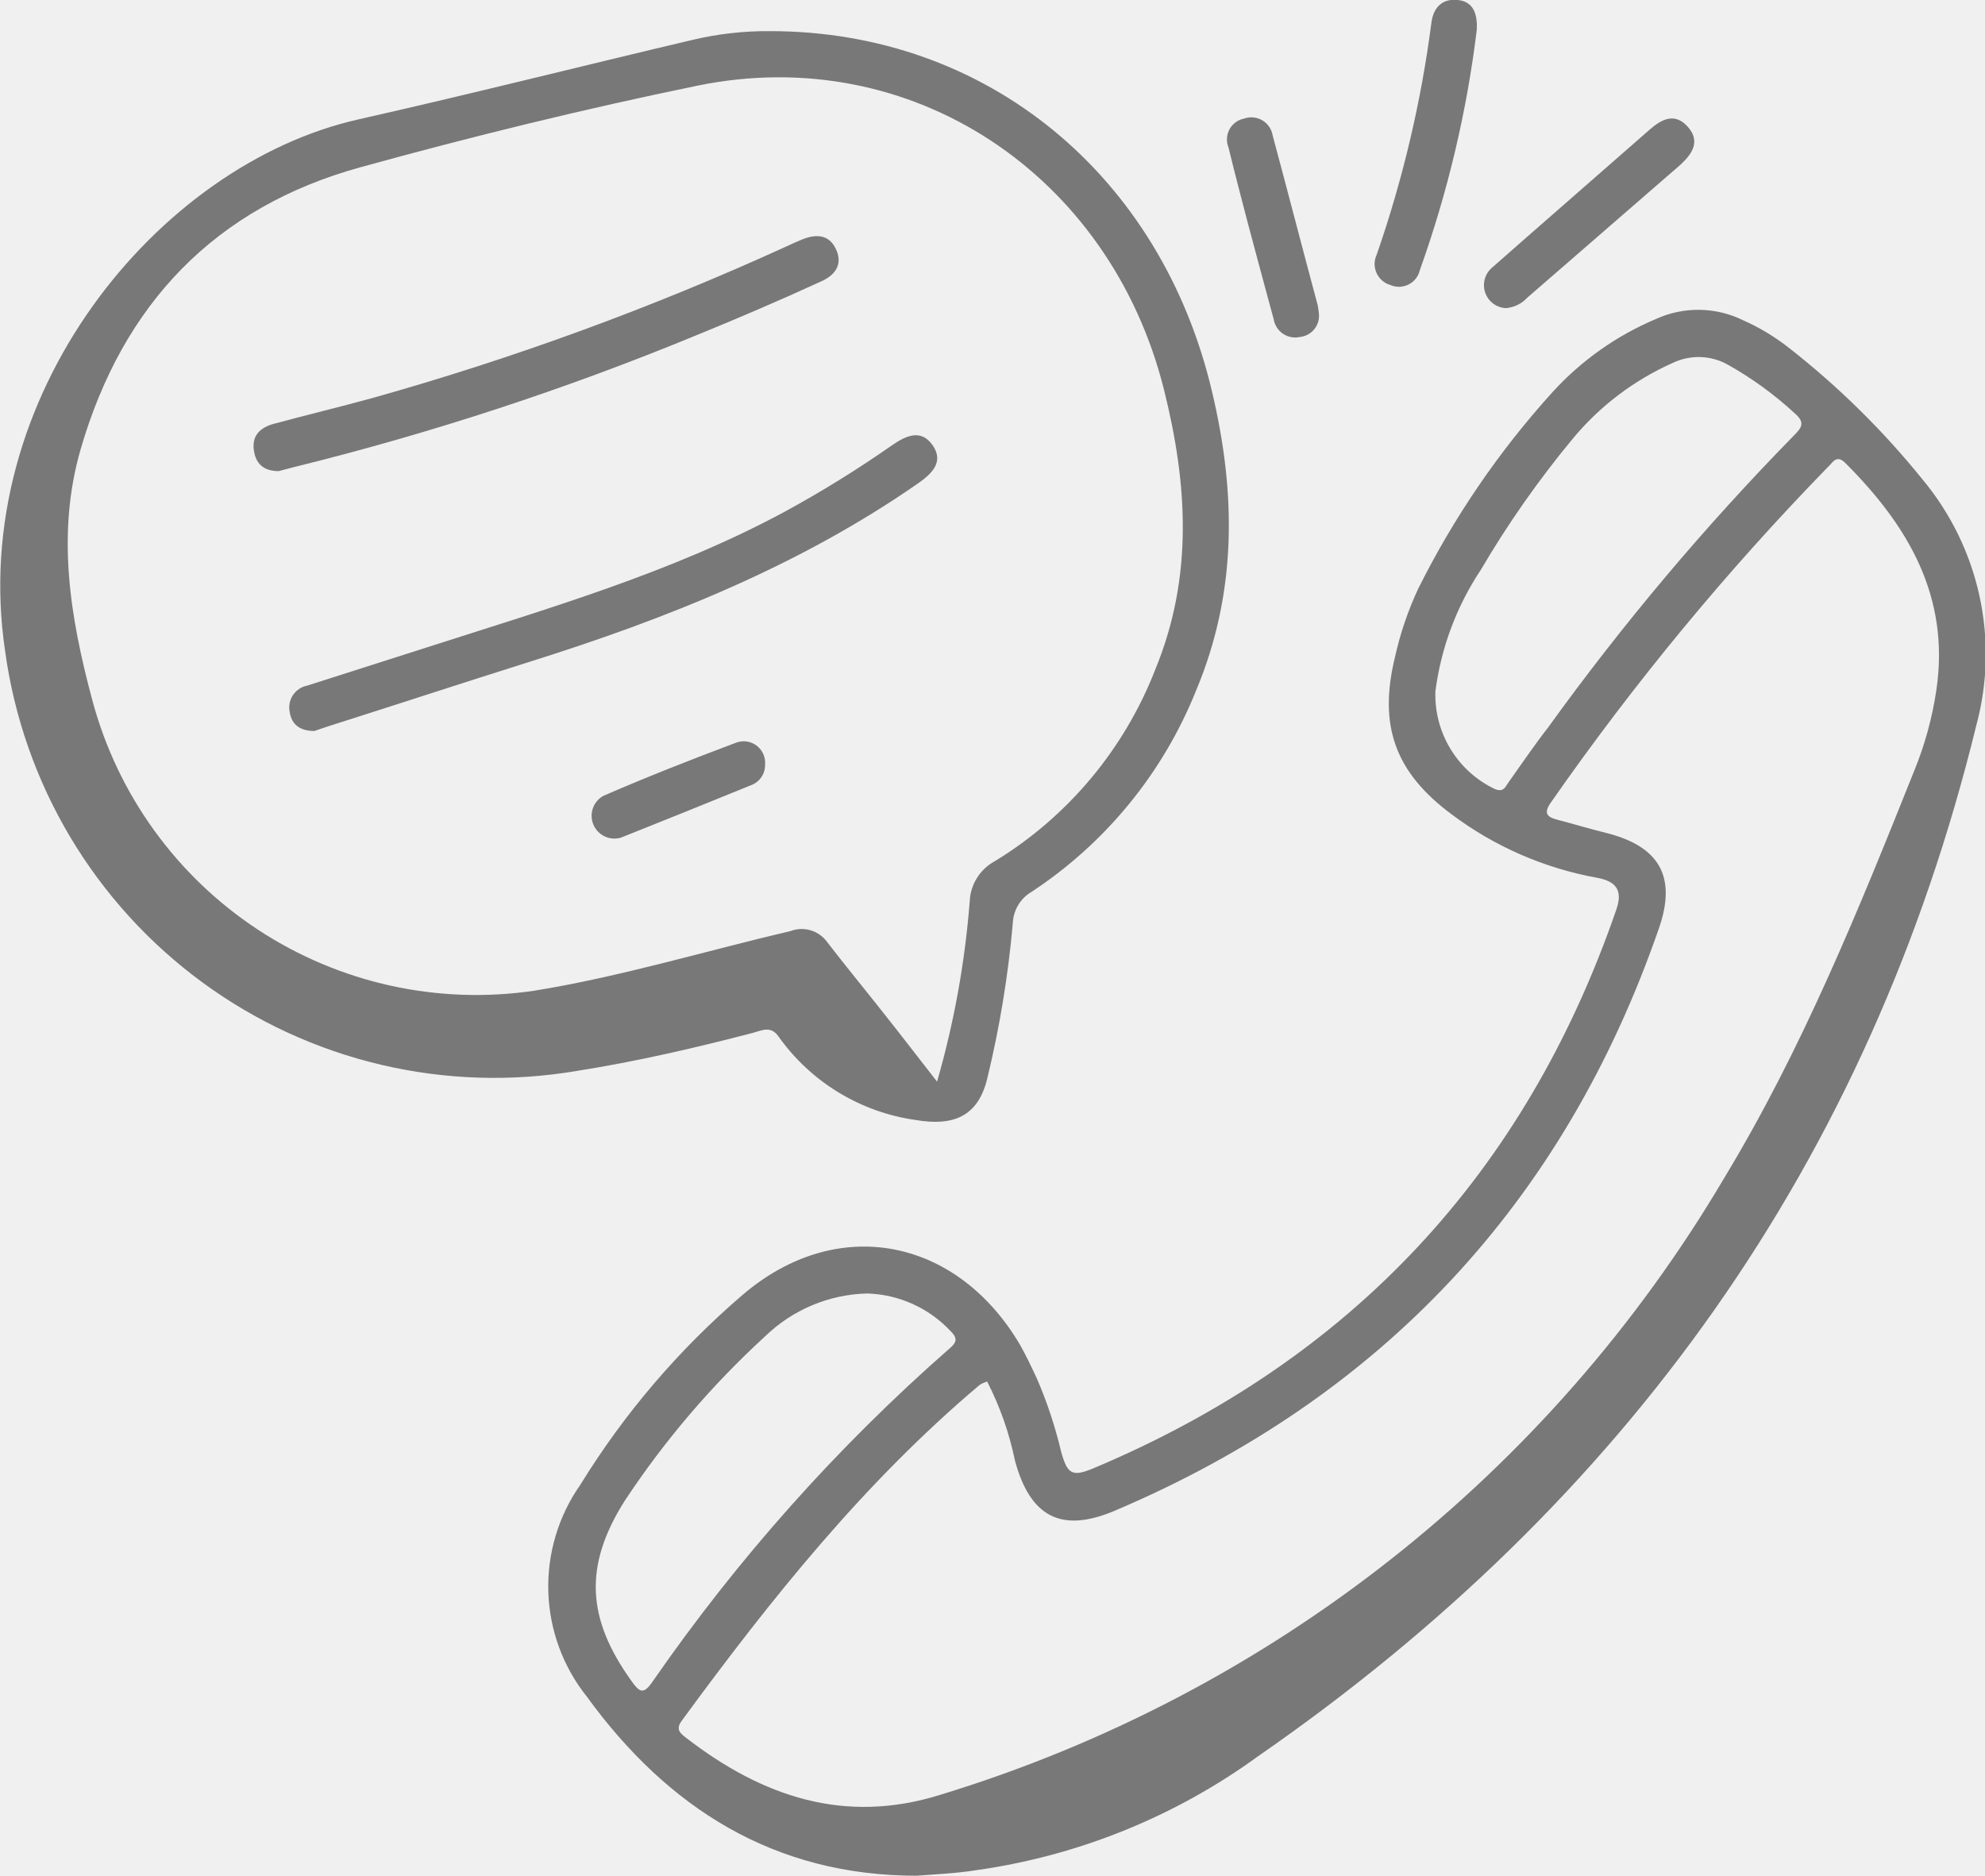
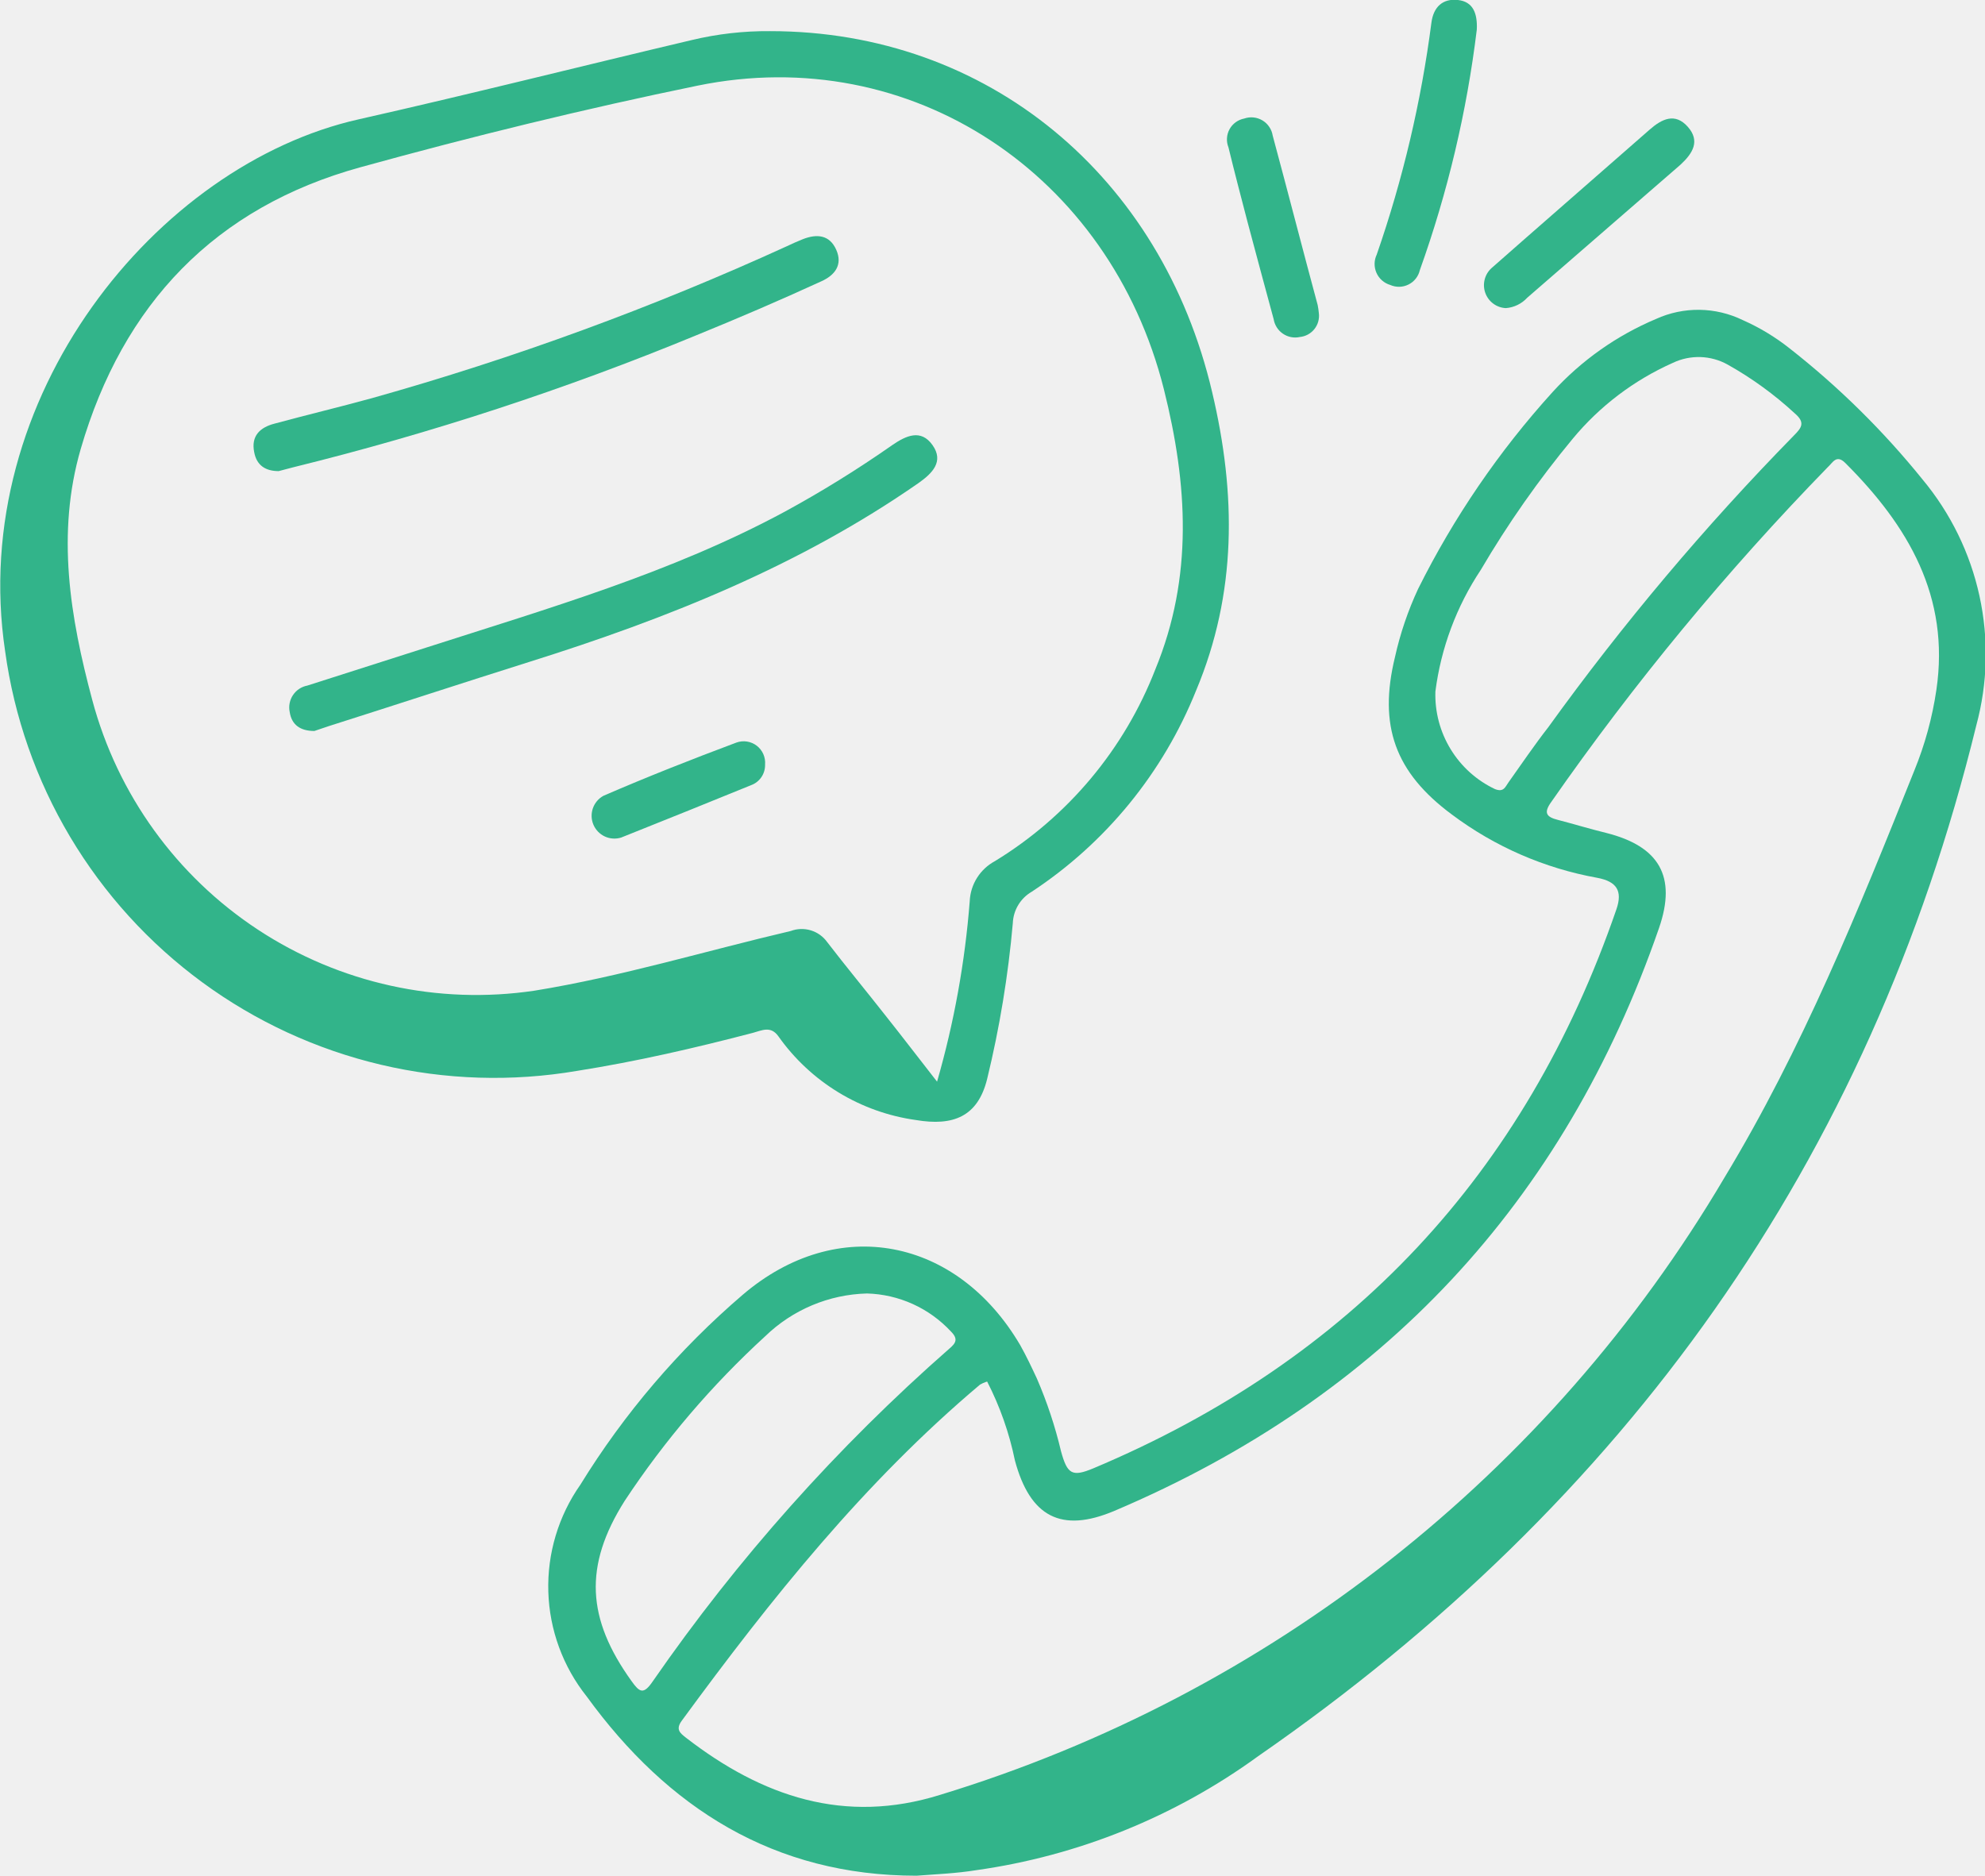
<svg xmlns="http://www.w3.org/2000/svg" width="91" height="86" viewBox="0 0 91 86" fill="none">
  <g clip-path="url(#clip0_34_1425)">
-     <path d="M42.019 86C35.483 86 30.609 82.891 26.901 77.787C25.809 76.418 25.19 74.731 25.137 72.98C25.084 71.23 25.599 69.508 26.605 68.075C28.619 64.803 31.13 61.865 34.047 59.366C38.398 55.647 43.881 56.753 46.771 61.674C47.049 62.17 47.293 62.684 47.536 63.207C48.002 64.284 48.372 65.4 48.642 66.543C48.929 67.588 49.147 67.727 50.113 67.326C61.926 62.362 69.921 53.82 74.099 41.702C74.403 40.831 74.099 40.413 73.228 40.248C70.811 39.813 68.528 38.82 66.562 37.347C63.951 35.414 63.185 33.271 63.951 30.127C64.19 29.049 64.546 28.001 65.012 27C66.646 23.721 68.722 20.682 71.183 17.968C72.501 16.524 74.116 15.383 75.918 14.624C76.543 14.339 77.225 14.196 77.912 14.205C78.599 14.214 79.276 14.375 79.895 14.676C80.663 15.016 81.385 15.452 82.044 15.974C84.296 17.74 86.34 19.756 88.137 21.983C89.422 23.527 90.318 25.358 90.746 27.322C91.175 29.285 91.125 31.323 90.6 33.263C85.7 53.295 74.499 68.868 57.676 80.522C53.858 83.298 49.416 85.092 44.743 85.748C43.829 85.895 42.924 85.93 42.019 86ZM45.213 63.355C45.113 63.388 45.016 63.432 44.926 63.485C39.625 67.954 35.352 73.301 31.262 78.884C30.957 79.293 31.175 79.459 31.453 79.677C34.934 82.368 38.72 83.666 43.107 82.29C58.201 77.69 71.026 67.597 79.051 54C82.619 48.104 85.204 41.72 87.754 35.344C88.243 34.151 88.585 32.902 88.772 31.625C89.399 27.357 87.475 24.1 84.594 21.226C84.185 20.816 84.011 21.226 83.802 21.409C79.162 26.176 74.918 31.314 71.113 36.773C70.748 37.278 70.904 37.461 71.418 37.591C72.158 37.783 72.897 38.009 73.646 38.192C76.057 38.802 76.875 40.178 76.057 42.547C71.705 55.124 63.367 64.06 51.096 69.269C48.651 70.305 47.223 69.547 46.527 66.96C46.27 65.704 45.842 64.487 45.256 63.346L45.213 63.355ZM65.804 31.703C65.774 32.635 66.017 33.555 66.503 34.35C66.988 35.146 67.695 35.782 68.537 36.18C68.938 36.337 69.007 36.076 69.146 35.884C69.764 35.013 70.356 34.142 70.974 33.35C74.387 28.614 78.152 24.142 82.236 19.971C82.602 19.606 82.767 19.37 82.279 18.952C81.344 18.088 80.31 17.336 79.198 16.714C78.817 16.502 78.391 16.385 77.955 16.371C77.519 16.358 77.086 16.448 76.692 16.636C74.912 17.427 73.339 18.619 72.097 20.119C70.534 22.006 69.125 24.016 67.885 26.129C66.772 27.802 66.06 29.71 65.804 31.703ZM39.747 59.305C38.002 59.349 36.337 60.049 35.082 61.264C32.635 63.505 30.471 66.038 28.642 68.807C26.745 71.803 26.901 74.225 28.955 77.081C29.312 77.578 29.495 77.726 29.93 77.081C33.819 71.464 38.381 66.345 43.516 61.839C43.829 61.578 43.933 61.386 43.594 61.047C43.1 60.516 42.506 60.088 41.846 59.789C41.185 59.49 40.472 59.325 39.747 59.305Z" fill="#787878" />
-     <path d="M35.309 1.428C45.291 1.428 53.255 8.091 55.569 17.977C56.675 22.645 56.71 27.192 54.83 31.669C53.317 35.436 50.69 38.651 47.302 40.883C47.046 41.031 46.832 41.241 46.68 41.494C46.528 41.747 46.442 42.034 46.431 42.329C46.219 44.733 45.826 47.118 45.256 49.463C44.83 51.205 43.69 51.64 41.993 51.353C40.734 51.178 39.525 50.747 38.44 50.086C37.355 49.426 36.416 48.549 35.683 47.512C35.335 47.024 34.934 47.242 34.517 47.355C31.854 48.052 29.173 48.67 26.466 49.097C23.476 49.608 20.413 49.513 17.459 48.816C14.506 48.119 11.723 46.835 9.276 45.04C6.829 43.245 4.767 40.976 3.214 38.368C1.661 35.76 0.648 32.865 0.235 29.857C-1.506 18.212 7.197 7.543 16.449 5.47C21.549 4.32 26.614 3.04 31.706 1.838C32.885 1.555 34.095 1.417 35.309 1.428ZM42.959 49.593C43.736 46.893 44.238 44.121 44.456 41.319C44.473 40.938 44.588 40.569 44.791 40.247C44.994 39.925 45.278 39.661 45.613 39.481C48.962 37.436 51.547 34.345 52.967 30.684C54.708 26.451 54.447 22.201 53.359 17.855C50.887 7.996 41.775 1.916 31.975 3.928C26.797 4.991 21.645 6.254 16.536 7.665C9.861 9.502 5.631 13.936 3.699 20.59C2.576 24.466 3.211 28.289 4.23 32.095C5.385 36.421 8.09 40.17 11.83 42.628C15.57 45.086 20.083 46.08 24.508 45.421C28.477 44.777 32.341 43.601 36.249 42.686C36.544 42.575 36.867 42.564 37.17 42.656C37.472 42.747 37.735 42.935 37.92 43.192C38.79 44.324 39.721 45.447 40.609 46.58C41.357 47.52 42.08 48.47 42.959 49.593Z" fill="#787878" />
-     <path d="M67.702 1.359C67.244 5.12 66.368 8.818 65.091 12.385C65.058 12.527 64.995 12.659 64.905 12.774C64.816 12.888 64.702 12.98 64.572 13.045C64.442 13.11 64.3 13.146 64.155 13.149C64.01 13.152 63.866 13.123 63.733 13.065C63.594 13.023 63.466 12.953 63.357 12.857C63.248 12.761 63.161 12.643 63.103 12.511C63.044 12.378 63.015 12.234 63.017 12.089C63.019 11.944 63.053 11.802 63.115 11.671C64.313 8.222 65.153 4.658 65.622 1.036C65.717 0.314 66.144 -0.078 66.84 -7.05849e-06C67.536 0.078 67.737 0.618 67.702 1.359Z" fill="#787878" />
-     <path d="M69.033 14.127C68.825 14.117 68.624 14.046 68.456 13.921C68.288 13.796 68.161 13.625 68.091 13.428C68.021 13.23 68.011 13.017 68.063 12.814C68.114 12.612 68.225 12.429 68.38 12.29L69.886 10.966L75.63 5.94C76.187 5.452 76.788 5.156 77.371 5.809C77.954 6.463 77.606 7.029 77.04 7.551L70.017 13.648C69.762 13.927 69.41 14.098 69.033 14.127Z" fill="#787878" />
-     <path d="M60.461 14.354C60.478 14.483 60.468 14.615 60.434 14.741C60.399 14.867 60.339 14.984 60.258 15.087C60.176 15.189 60.076 15.274 59.961 15.337C59.846 15.399 59.72 15.438 59.59 15.451C59.458 15.48 59.32 15.482 59.187 15.456C59.053 15.43 58.926 15.377 58.814 15.3C58.702 15.224 58.606 15.125 58.533 15.01C58.46 14.895 58.411 14.767 58.389 14.632C57.98 13.143 57.589 11.654 57.188 10.164C56.892 9.032 56.596 7.9 56.318 6.759C56.264 6.625 56.24 6.481 56.249 6.337C56.257 6.193 56.297 6.052 56.366 5.926C56.435 5.799 56.532 5.689 56.648 5.605C56.765 5.52 56.899 5.462 57.04 5.435C57.178 5.387 57.324 5.37 57.468 5.385C57.612 5.4 57.752 5.447 57.876 5.521C58.001 5.596 58.107 5.697 58.188 5.818C58.27 5.938 58.323 6.075 58.346 6.219C59.051 8.832 59.721 11.445 60.408 13.988C60.432 14.109 60.449 14.231 60.461 14.354Z" fill="#787878" />
-     <path d="M14.412 33.515C13.76 33.515 13.368 33.228 13.281 32.644C13.253 32.511 13.252 32.374 13.278 32.241C13.304 32.108 13.356 31.981 13.431 31.869C13.507 31.756 13.604 31.659 13.717 31.584C13.83 31.51 13.957 31.458 14.09 31.433L19.538 29.692C25.117 27.897 30.757 26.269 35.953 23.473C37.66 22.545 39.313 21.521 40.905 20.407C41.54 19.971 42.219 19.658 42.75 20.407C43.281 21.156 42.75 21.696 42.106 22.149C36.649 25.946 30.565 28.368 24.273 30.345C21.209 31.311 18.181 32.304 15.082 33.289L14.412 33.515Z" fill="#787878" />
-     <path d="M12.776 21.6C12.193 21.6 11.767 21.356 11.653 20.729C11.505 19.989 11.915 19.597 12.585 19.423C14.064 19.022 15.561 18.665 17.049 18.256C23.561 16.428 29.922 14.099 36.075 11.288C36.318 11.175 36.562 11.061 36.806 10.966C37.45 10.713 38.033 10.765 38.337 11.453C38.642 12.141 38.276 12.62 37.65 12.899C35.752 13.77 33.864 14.58 31.941 15.364C25.933 17.845 19.748 19.871 13.438 21.426L12.776 21.6Z" fill="#787878" />
-     <path d="M35.074 35.057C35.079 35.26 35.021 35.46 34.907 35.629C34.793 35.798 34.629 35.927 34.438 35.997C32.454 36.807 30.461 37.609 28.477 38.401C28.229 38.478 27.962 38.461 27.727 38.352C27.491 38.242 27.305 38.049 27.204 37.81C27.103 37.571 27.095 37.303 27.18 37.058C27.266 36.813 27.439 36.609 27.667 36.485C29.678 35.614 31.688 34.822 33.76 34.046C33.915 33.99 34.082 33.974 34.245 33.999C34.408 34.025 34.562 34.091 34.693 34.191C34.824 34.292 34.927 34.424 34.994 34.575C35.06 34.727 35.088 34.892 35.074 35.057Z" fill="#787878" />
+     <path d="M42.019 86C35.483 86 30.609 82.891 26.901 77.787C25.809 76.418 25.19 74.731 25.137 72.98C25.084 71.23 25.599 69.508 26.605 68.075C28.619 64.803 31.13 61.865 34.047 59.366C38.398 55.647 43.881 56.753 46.771 61.674C47.049 62.17 47.293 62.684 47.536 63.207C48.002 64.284 48.372 65.4 48.642 66.543C48.929 67.588 49.147 67.727 50.113 67.326C61.926 62.362 69.921 53.82 74.099 41.702C74.403 40.831 74.099 40.413 73.228 40.248C70.811 39.813 68.528 38.82 66.562 37.347C63.951 35.414 63.185 33.271 63.951 30.127C64.19 29.049 64.546 28.001 65.012 27C66.646 23.721 68.722 20.682 71.183 17.968C72.501 16.524 74.116 15.383 75.918 14.624C76.543 14.339 77.225 14.196 77.912 14.205C78.599 14.214 79.276 14.375 79.895 14.676C80.663 15.016 81.385 15.452 82.044 15.974C84.296 17.74 86.34 19.756 88.137 21.983C89.422 23.527 90.318 25.358 90.746 27.322C91.175 29.285 91.125 31.323 90.6 33.263C85.7 53.295 74.499 68.868 57.676 80.522C53.858 83.298 49.416 85.092 44.743 85.748C43.829 85.895 42.924 85.93 42.019 86ZM45.213 63.355C45.113 63.388 45.016 63.432 44.926 63.485C39.625 67.954 35.352 73.301 31.262 78.884C30.957 79.293 31.175 79.459 31.453 79.677C34.934 82.368 38.72 83.666 43.107 82.29C58.201 77.69 71.026 67.597 79.051 54C82.619 48.104 85.204 41.72 87.754 35.344C88.243 34.151 88.585 32.902 88.772 31.625C89.399 27.357 87.475 24.1 84.594 21.226C84.185 20.816 84.011 21.226 83.802 21.409C79.162 26.176 74.918 31.314 71.113 36.773C70.748 37.278 70.904 37.461 71.418 37.591C72.158 37.783 72.897 38.009 73.646 38.192C76.057 38.802 76.875 40.178 76.057 42.547C71.705 55.124 63.367 64.06 51.096 69.269C48.651 70.305 47.223 69.547 46.527 66.96C46.27 65.704 45.842 64.487 45.256 63.346L45.213 63.355ZM65.804 31.703C65.774 32.635 66.017 33.555 66.503 34.35C66.988 35.146 67.695 35.782 68.537 36.18C68.938 36.337 69.007 36.076 69.146 35.884C69.764 35.013 70.356 34.142 70.974 33.35C74.387 28.614 78.152 24.142 82.236 19.971C82.602 19.606 82.767 19.37 82.279 18.952C81.344 18.088 80.31 17.336 79.198 16.714C78.817 16.502 78.391 16.385 77.955 16.371C77.519 16.358 77.086 16.448 76.692 16.636C74.912 17.427 73.339 18.619 72.097 20.119C70.534 22.006 69.125 24.016 67.885 26.129C66.772 27.802 66.06 29.71 65.804 31.703ZM39.747 59.305C38.002 59.349 36.337 60.049 35.082 61.264C32.635 63.505 30.471 66.038 28.642 68.807C26.745 71.803 26.901 74.225 28.955 77.081C29.312 77.578 29.495 77.726 29.93 77.081C33.819 71.464 38.381 66.345 43.516 61.839C43.829 61.578 43.933 61.386 43.594 61.047C43.1 60.516 42.506 60.088 41.846 59.789C41.185 59.49 40.472 59.325 39.747 59.305Z" fill="#32B48A" />
+     <path d="M35.309 1.428C45.291 1.428 53.255 8.091 55.569 17.977C56.675 22.645 56.71 27.192 54.83 31.669C53.317 35.436 50.69 38.651 47.302 40.883C47.046 41.031 46.832 41.241 46.68 41.494C46.528 41.747 46.442 42.034 46.431 42.329C46.219 44.733 45.826 47.118 45.256 49.463C44.83 51.205 43.69 51.64 41.993 51.353C40.734 51.178 39.525 50.747 38.44 50.086C37.355 49.426 36.416 48.549 35.683 47.512C35.335 47.024 34.934 47.242 34.517 47.355C31.854 48.052 29.173 48.67 26.466 49.097C23.476 49.608 20.413 49.513 17.459 48.816C14.506 48.119 11.723 46.835 9.276 45.04C6.829 43.245 4.767 40.976 3.214 38.368C1.661 35.76 0.648 32.865 0.235 29.857C-1.506 18.212 7.197 7.543 16.449 5.47C21.549 4.32 26.614 3.04 31.706 1.838C32.885 1.555 34.095 1.417 35.309 1.428ZM42.959 49.593C43.736 46.893 44.238 44.121 44.456 41.319C44.473 40.938 44.588 40.569 44.791 40.247C44.994 39.925 45.278 39.661 45.613 39.481C48.962 37.436 51.547 34.345 52.967 30.684C54.708 26.451 54.447 22.201 53.359 17.855C50.887 7.996 41.775 1.916 31.975 3.928C26.797 4.991 21.645 6.254 16.536 7.665C9.861 9.502 5.631 13.936 3.699 20.59C2.576 24.466 3.211 28.289 4.23 32.095C5.385 36.421 8.09 40.17 11.83 42.628C15.57 45.086 20.083 46.08 24.508 45.421C28.477 44.777 32.341 43.601 36.249 42.686C36.544 42.575 36.867 42.564 37.17 42.656C37.472 42.747 37.735 42.935 37.92 43.192C38.79 44.324 39.721 45.447 40.609 46.58C41.357 47.52 42.08 48.47 42.959 49.593Z" fill="#32B48A" />
+     <path d="M67.702 1.359C67.244 5.12 66.368 8.818 65.091 12.385C65.058 12.527 64.995 12.659 64.905 12.774C64.816 12.888 64.702 12.98 64.572 13.045C64.442 13.11 64.3 13.146 64.155 13.149C64.01 13.152 63.866 13.123 63.733 13.065C63.594 13.023 63.466 12.953 63.357 12.857C63.248 12.761 63.161 12.643 63.103 12.511C63.044 12.378 63.015 12.234 63.017 12.089C63.019 11.944 63.053 11.802 63.115 11.671C64.313 8.222 65.153 4.658 65.622 1.036C65.717 0.314 66.144 -0.078 66.84 -7.05849e-06C67.536 0.078 67.737 0.618 67.702 1.359Z" fill="#32B48A" />
+     <path d="M69.033 14.127C68.825 14.117 68.624 14.046 68.456 13.921C68.288 13.796 68.161 13.625 68.091 13.428C68.021 13.23 68.011 13.017 68.063 12.814C68.114 12.612 68.225 12.429 68.38 12.29L69.886 10.966L75.63 5.94C76.187 5.452 76.788 5.156 77.371 5.809C77.954 6.463 77.606 7.029 77.04 7.551L70.017 13.648C69.762 13.927 69.41 14.098 69.033 14.127Z" fill="#32B48A" />
+     <path d="M60.461 14.354C60.478 14.483 60.468 14.615 60.434 14.741C60.399 14.867 60.339 14.984 60.258 15.087C60.176 15.189 60.076 15.274 59.961 15.337C59.846 15.399 59.72 15.438 59.59 15.451C59.458 15.48 59.32 15.482 59.187 15.456C59.053 15.43 58.926 15.377 58.814 15.3C58.702 15.224 58.606 15.125 58.533 15.01C58.46 14.895 58.411 14.767 58.389 14.632C57.98 13.143 57.589 11.654 57.188 10.164C56.892 9.032 56.596 7.9 56.318 6.759C56.264 6.625 56.24 6.481 56.249 6.337C56.257 6.193 56.297 6.052 56.366 5.926C56.435 5.799 56.532 5.689 56.648 5.605C56.765 5.52 56.899 5.462 57.04 5.435C57.178 5.387 57.324 5.37 57.468 5.385C57.612 5.4 57.752 5.447 57.876 5.521C58.001 5.596 58.107 5.697 58.188 5.818C58.27 5.938 58.323 6.075 58.346 6.219C59.051 8.832 59.721 11.445 60.408 13.988C60.432 14.109 60.449 14.231 60.461 14.354Z" fill="#32B48A" />
+     <path d="M14.412 33.515C13.76 33.515 13.368 33.228 13.281 32.644C13.253 32.511 13.252 32.374 13.278 32.241C13.304 32.108 13.356 31.981 13.431 31.869C13.507 31.756 13.604 31.659 13.717 31.584C13.83 31.51 13.957 31.458 14.09 31.433L19.538 29.692C25.117 27.897 30.757 26.269 35.953 23.473C37.66 22.545 39.313 21.521 40.905 20.407C41.54 19.971 42.219 19.658 42.75 20.407C43.281 21.156 42.75 21.696 42.106 22.149C36.649 25.946 30.565 28.368 24.273 30.345C21.209 31.311 18.181 32.304 15.082 33.289L14.412 33.515Z" fill="#32B48A" />
+     <path d="M12.776 21.6C12.193 21.6 11.767 21.356 11.653 20.729C11.505 19.989 11.915 19.597 12.585 19.423C14.064 19.022 15.561 18.665 17.049 18.256C23.561 16.428 29.922 14.099 36.075 11.288C36.318 11.175 36.562 11.061 36.806 10.966C37.45 10.713 38.033 10.765 38.337 11.453C38.642 12.141 38.276 12.62 37.65 12.899C35.752 13.77 33.864 14.58 31.941 15.364C25.933 17.845 19.748 19.871 13.438 21.426L12.776 21.6Z" fill="#32B48A" />
+     <path d="M35.074 35.057C35.079 35.26 35.021 35.46 34.907 35.629C34.793 35.798 34.629 35.927 34.438 35.997C32.454 36.807 30.461 37.609 28.477 38.401C28.229 38.478 27.962 38.461 27.727 38.352C27.491 38.242 27.305 38.049 27.204 37.81C27.103 37.571 27.095 37.303 27.18 37.058C27.266 36.813 27.439 36.609 27.667 36.485C29.678 35.614 31.688 34.822 33.76 34.046C33.915 33.99 34.082 33.974 34.245 33.999C34.408 34.025 34.562 34.091 34.693 34.191C34.824 34.292 34.927 34.424 34.994 34.575C35.06 34.727 35.088 34.892 35.074 35.057Z" fill="#32B48A" />
  </g>
  <defs>
    <clipPath id="clip0_34_1425">
      <rect width="91" height="86" fill="white" />
    </clipPath>
  </defs>
</svg>
